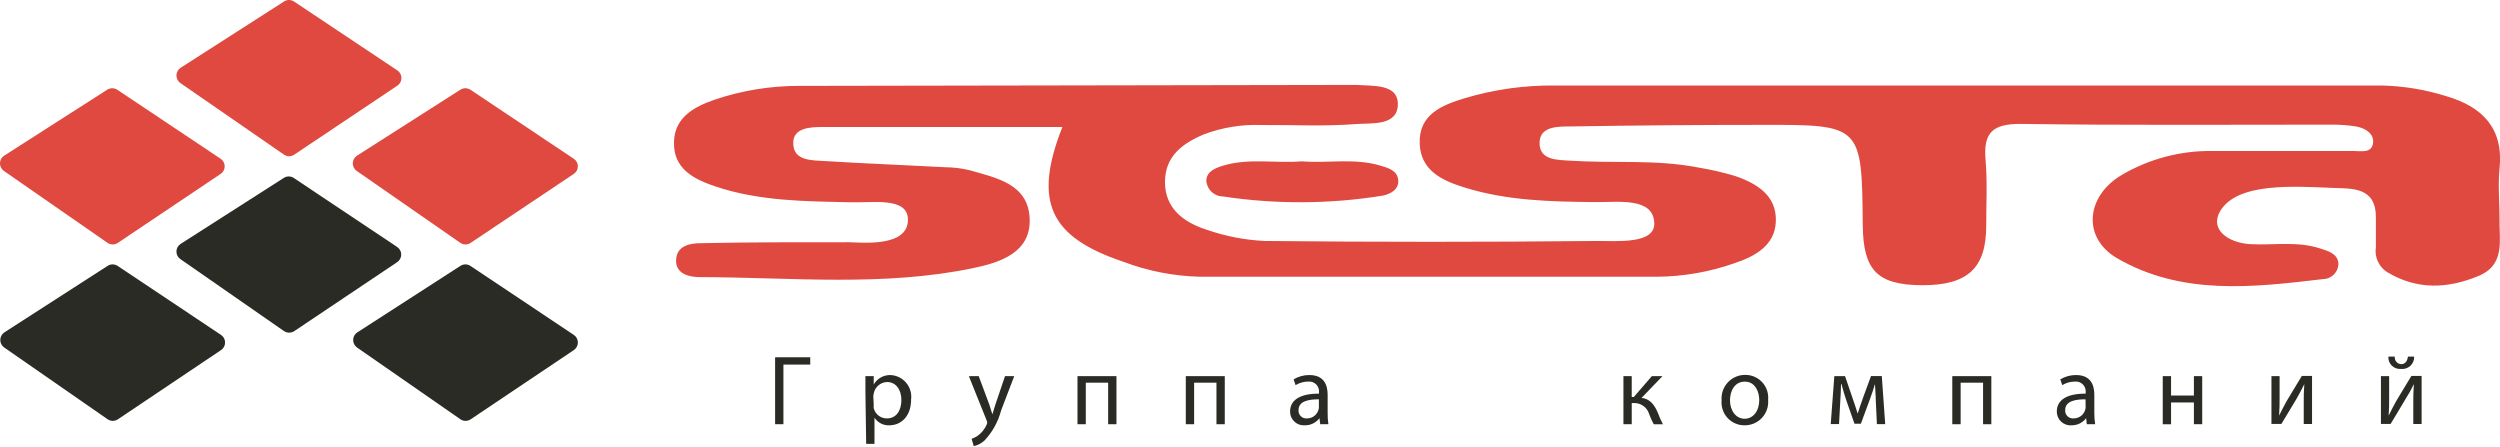
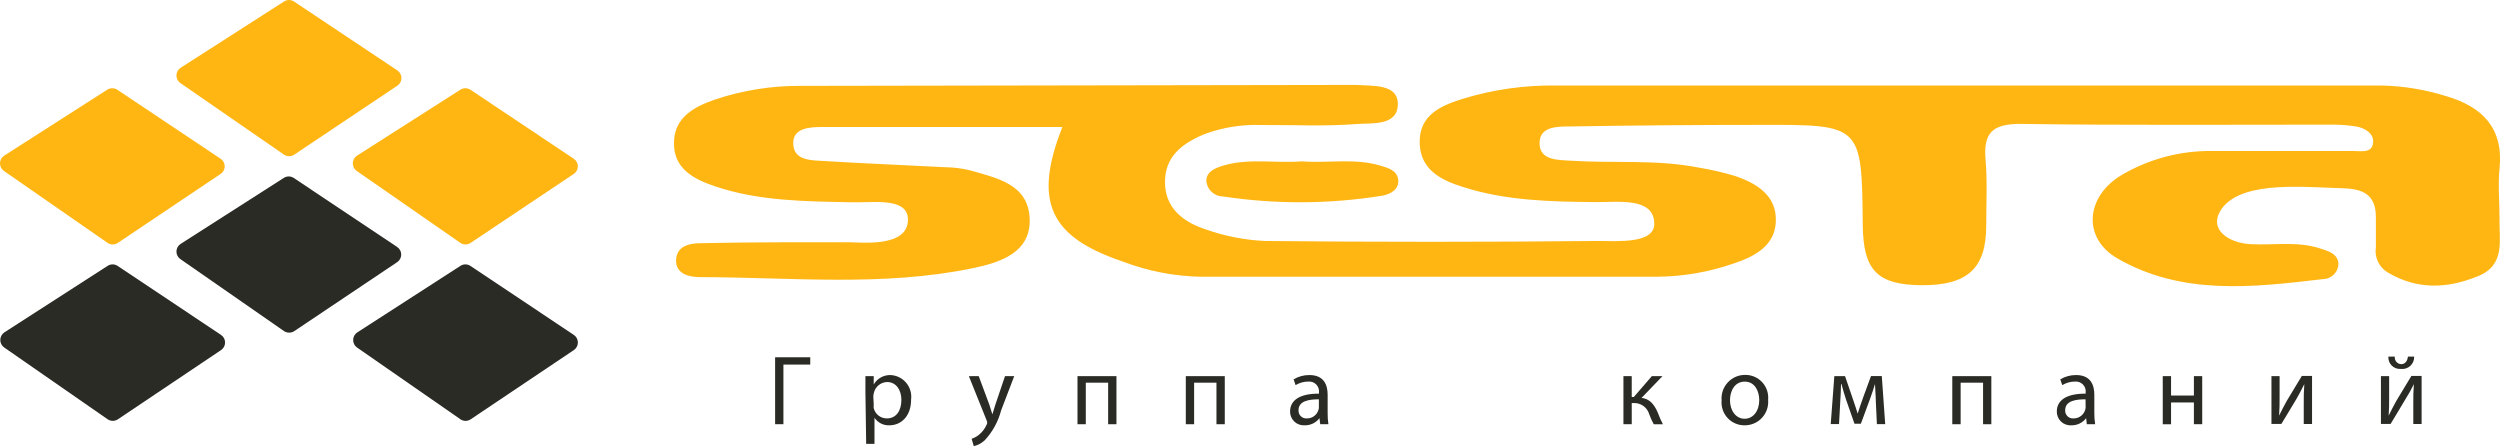
<svg xmlns="http://www.w3.org/2000/svg" width="260" height="46.401" viewBox="0 0 260 46.401">
  <g id="Слой_1" data-name="Слой 1" transform="translate(0 0)">
-     <path id="Path_1" data-name="Path 1" d="M121.508,14.59H96.558c-1.261,0-3.05.069-3.041,1.667,0,1.875,1.927,1.788,3.3,1.875,4.155.259,8.32.415,12.484.639a11.525,11.525,0,0,1,2.592.32c2.765.8,6.047,1.417,6.212,4.993s-3.084,4.6-5.892,5.184c-9.391,1.952-18.92.95-28.4.933-1.089,0-2.549-.311-2.479-1.8s1.477-1.728,2.592-1.728c5.184-.112,10.194-.1,15.369-.1,1.175,0,6.168.6,6.151-2.35,0-2.4-3.749-1.728-5.935-1.806-4.752-.1-9.5-.112-14.073-1.641-2.272-.76-4.423-1.857-4.32-4.657.069-2.549,2.117-3.637,4.2-4.363a27.317,27.317,0,0,1,8.9-1.443l57.425-.1a3.637,3.637,0,0,1,.432,0c1.728.121,4.225-.1,4.32,1.857.1,2.462-2.7,2.082-4.32,2.212-3.283.259-6.609.078-9.918.1a15.248,15.248,0,0,0-5.918.968c-2.281.959-4.069,2.3-4.06,4.993s1.927,4.138,4.2,4.881a21.417,21.417,0,0,0,6.177,1.218q17.278.173,34.557,0c2.168,0,6.047.328,5.952-1.866-.086-2.713-3.793-2.151-6.134-2.177-4.613-.043-9.209-.138-13.659-1.538-2.272-.708-4.458-1.728-4.6-4.475-.156-3.136,2.367-4.086,4.708-4.8a31.7,31.7,0,0,1,9.365-1.313h85.917a24.19,24.19,0,0,1,6.782,1.114c3.715,1.089,5.97,3.3,5.529,7.542-.173,1.728,0,3.456,0,5.184-.06,2.229.648,4.795-2.194,5.97-3.214,1.33-6.393,1.469-9.5-.406a2.592,2.592,0,0,1-1.166-2.592V24.059c.043-3.24-2.428-3.058-4.492-3.136-3.991-.156-9.883-.6-11.689,2.393-1.158,1.935.821,3.309,3.093,3.456,2.428.138,4.9-.337,7.292.449.864.268,1.788.544,1.9,1.521a1.63,1.63,0,0,1-1.616,1.667c-7.3.864-14.687,1.728-21.425-2.186-3.62-2.134-3.222-6.428.492-8.639a18.143,18.143,0,0,1,9.443-2.5h14.687c.786,0,1.961.276,2.03-.933.052-.916-.864-1.451-1.728-1.607a15.136,15.136,0,0,0-2.592-.2c-10.8,0-21.6.078-32.38-.078-2.885,0-3.844.924-3.611,3.706.2,2.289.069,4.6.069,6.911,0,4.4-1.952,6.177-6.661,6.16s-6.125-1.59-6.177-6.229c-.1-10.453-.1-10.471-10.6-10.445q-9.927,0-19.87.164c-1.253,0-3.041,0-3.136,1.572-.121,1.961,1.84,1.9,3.2,1.987,4.441.294,8.924-.156,13.339.717a30.48,30.48,0,0,1,3.758.864c2.3.778,4.389,2.056,4.268,4.769-.1,2.471-2.16,3.6-4.32,4.32a24.907,24.907,0,0,1-8.034,1.4H135.823a24.043,24.043,0,0,1-8.009-1.572C120.195,26.029,118.441,22.374,121.508,14.59Z" transform="translate(-11.021 -1.381)" fill="#e0493f" />
-     <path id="Path_2" data-name="Path 2" d="M155.126,19.41c2.7.216,5.451-.354,8.121.432.812.242,1.788.484,1.909,1.477s-.786,1.5-1.616,1.659a53.84,53.84,0,0,1-16.613.086A1.751,1.751,0,0,1,145.2,21.44c0-.994.976-1.348,1.806-1.6C149.684,19.056,152.422,19.635,155.126,19.41Z" transform="translate(-19.742 -2.632)" fill="#e0493f" />
+     <path id="Path_1" data-name="Path 1" d="M121.508,14.59H96.558c-1.261,0-3.05.069-3.041,1.667,0,1.875,1.927,1.788,3.3,1.875,4.155.259,8.32.415,12.484.639a11.525,11.525,0,0,1,2.592.32c2.765.8,6.047,1.417,6.212,4.993s-3.084,4.6-5.892,5.184c-9.391,1.952-18.92.95-28.4.933-1.089,0-2.549-.311-2.479-1.8s1.477-1.728,2.592-1.728c5.184-.112,10.194-.1,15.369-.1,1.175,0,6.168.6,6.151-2.35,0-2.4-3.749-1.728-5.935-1.806-4.752-.1-9.5-.112-14.073-1.641-2.272-.76-4.423-1.857-4.32-4.657.069-2.549,2.117-3.637,4.2-4.363a27.317,27.317,0,0,1,8.9-1.443l57.425-.1a3.637,3.637,0,0,1,.432,0c1.728.121,4.225-.1,4.32,1.857.1,2.462-2.7,2.082-4.32,2.212-3.283.259-6.609.078-9.918.1a15.248,15.248,0,0,0-5.918.968c-2.281.959-4.069,2.3-4.06,4.993s1.927,4.138,4.2,4.881a21.417,21.417,0,0,0,6.177,1.218q17.278.173,34.557,0c2.168,0,6.047.328,5.952-1.866-.086-2.713-3.793-2.151-6.134-2.177-4.613-.043-9.209-.138-13.659-1.538-2.272-.708-4.458-1.728-4.6-4.475-.156-3.136,2.367-4.086,4.708-4.8a31.7,31.7,0,0,1,9.365-1.313h85.917a24.19,24.19,0,0,1,6.782,1.114c3.715,1.089,5.97,3.3,5.529,7.542-.173,1.728,0,3.456,0,5.184-.06,2.229.648,4.795-2.194,5.97-3.214,1.33-6.393,1.469-9.5-.406a2.592,2.592,0,0,1-1.166-2.592V24.059c.043-3.24-2.428-3.058-4.492-3.136-3.991-.156-9.883-.6-11.689,2.393-1.158,1.935.821,3.309,3.093,3.456,2.428.138,4.9-.337,7.292.449.864.268,1.788.544,1.9,1.521a1.63,1.63,0,0,1-1.616,1.667c-7.3.864-14.687,1.728-21.425-2.186-3.62-2.134-3.222-6.428.492-8.639a18.143,18.143,0,0,1,9.443-2.5h14.687c.786,0,1.961.276,2.03-.933.052-.916-.864-1.451-1.728-1.607a15.136,15.136,0,0,0-2.592-.2c-10.8,0-21.6.078-32.38-.078-2.885,0-3.844.924-3.611,3.706.2,2.289.069,4.6.069,6.911,0,4.4-1.952,6.177-6.661,6.16s-6.125-1.59-6.177-6.229c-.1-10.453-.1-10.471-10.6-10.445q-9.927,0-19.87.164c-1.253,0-3.041,0-3.136,1.572-.121,1.961,1.84,1.9,3.2,1.987,4.441.294,8.924-.156,13.339.717a30.48,30.48,0,0,1,3.758.864c2.3.778,4.389,2.056,4.268,4.769-.1,2.471-2.16,3.6-4.32,4.32a24.907,24.907,0,0,1-8.034,1.4H135.823a24.043,24.043,0,0,1-8.009-1.572C120.195,26.029,118.441,22.374,121.508,14.59Z" transform="translate(-11.021 -1.381)" fill="#FFB612" />
+     <path id="Path_2" data-name="Path 2" d="M155.126,19.41c2.7.216,5.451-.354,8.121.432.812.242,1.788.484,1.909,1.477s-.786,1.5-1.616,1.659a53.84,53.84,0,0,1-16.613.086A1.751,1.751,0,0,1,145.2,21.44c0-.994.976-1.348,1.806-1.6C149.684,19.056,152.422,19.635,155.126,19.41Z" transform="translate(-19.742 -2.632)" fill="#FFB612" />
    <path id="Path_3" data-name="Path 3" d="M96.944,43v.76h-2.79v6.2H93.29V43Z" transform="translate(-12.678 -5.843)" fill="#2a2b24" />
    <path id="Path_4" data-name="Path 4" d="M104.16,46.885V45.252h.864v.864h0a1.961,1.961,0,0,1,1.771-.976,2.261,2.261,0,0,1,2.117,2.54c0,1.8-1.089,2.687-2.263,2.687a1.771,1.771,0,0,1-1.546-.786h0v2.713h-.864Zm.864,1.33a1.624,1.624,0,0,0,0,.371,1.4,1.4,0,0,0,1.365,1.063c.959,0,1.512-.778,1.512-1.927,0-1-.527-1.857-1.486-1.857a1.451,1.451,0,0,0-1.374,1.123,1.728,1.728,0,0,0-.06.371Z" transform="translate(-14.157 -6.134)" fill="#2a2b24" />
    <path id="Path_5" data-name="Path 5" d="M117.638,45.27l1.1,2.955c.112.328.233.726.32,1.019h0c.1-.294.2-.683.32-1.037l.994-2.937h.959l-1.365,3.568a7.235,7.235,0,0,1-1.728,3.127,2.505,2.505,0,0,1-1.114.587l-.225-.769a2.393,2.393,0,0,0,.795-.441,2.825,2.825,0,0,0,.76-1.011.6.6,0,0,0,.069-.216.735.735,0,0,0-.061-.242l-1.849-4.6Z" transform="translate(-15.851 -6.151)" fill="#2a2b24" />
    <path id="Path_6" data-name="Path 6" d="M133.742,45.27v5h-.864v-4.32h-2.324v4.32h-.864v-5Z" transform="translate(-17.631 -6.151)" fill="#2a2b24" />
    <path id="Path_7" data-name="Path 7" d="M146.782,45.27v5h-.864v-4.32h-2.324v4.32h-.864v-5Z" transform="translate(-19.406 -6.151)" fill="#2a2b24" />
    <path id="Path_8" data-name="Path 8" d="M158.416,50.254l-.078-.631h0a1.875,1.875,0,0,1-1.529.743,1.425,1.425,0,0,1-1.529-1.434c0-1.209,1.08-1.875,3.006-1.857v-.1a1.028,1.028,0,0,0-1.132-1.158,2.531,2.531,0,0,0-1.3.371l-.207-.6a3.11,3.11,0,0,1,1.641-.449c1.529,0,1.9,1.045,1.9,2.048v1.866a7.318,7.318,0,0,0,.078,1.2Zm-.138-2.592c-.985,0-2.117.147-2.117,1.123a.8.8,0,0,0,.864.864,1.235,1.235,0,0,0,1.2-.864.8.8,0,0,0,.052-.285Z" transform="translate(-21.113 -6.134)" fill="#2a2b24" />
    <path id="Path_9" data-name="Path 9" d="M196.274,45.27v2.168h.216l1.875-2.168h1.106l-2.177,2.263c.8.086,1.3.622,1.685,1.521a10.566,10.566,0,0,0,.536,1.218h-.95a7.157,7.157,0,0,1-.467-1.028,1.616,1.616,0,0,0-1.65-1.175h-.173v2.2h-.864v-5Z" transform="translate(-26.574 -6.151)" fill="#2a2b24" />
    <path id="Path_10" data-name="Path 10" d="M212.066,47.712a2.436,2.436,0,0,1-2.445,2.652,2.376,2.376,0,0,1-2.393-2.592,2.445,2.445,0,0,1,2.479-2.652,2.367,2.367,0,0,1,2.359,2.592Zm-3.965.052c0,1.089.631,1.918,1.521,1.918s1.521-.812,1.521-1.944c0-.864-.423-1.918-1.5-1.918S208.1,46.813,208.1,47.764Z" transform="translate(-28.181 -6.131)" fill="#2a2b24" />
    <path id="Path_11" data-name="Path 11" d="M220.741,45.269h1.114l.864,2.523c.121.371.337.976.449,1.374h0c.112-.371.389-1.166.587-1.728l.8-2.177h1.123l.354,5h-.864l-.112-2.384c0-.536-.069-1.184-.086-1.788h0c-.138.458-.268.864-.544,1.624l-.924,2.505h-.665l-.864-2.471c-.156-.475-.371-1.192-.492-1.659h-.043c0,.587-.052,1.253-.078,1.8l-.13,2.367h-.864Z" transform="translate(-29.971 -6.15)" fill="#2a2b24" />
    <path id="Path_12" data-name="Path 12" d="M239.06,45.27v5H238.2v-4.32h-2.333v4.32H235v-5Z" transform="translate(-31.961 -6.151)" fill="#2a2b24" />
    <path id="Path_13" data-name="Path 13" d="M250.7,50.254l-.069-.631h0a1.866,1.866,0,0,1-1.529.743,1.417,1.417,0,0,1-1.521-1.434c0-1.209,1.071-1.875,3-1.857v-.1a1.028,1.028,0,0,0-1.132-1.158,2.531,2.531,0,0,0-1.3.371l-.207-.6a3.136,3.136,0,0,1,1.641-.449c1.529,0,1.9,1.045,1.9,2.048v1.866a7.256,7.256,0,0,0,.086,1.2Zm-.13-2.592c-.993,0-2.117.147-2.117,1.123a.8.8,0,0,0,.864.864,1.253,1.253,0,0,0,1.209-.864,1.036,1.036,0,0,0,.052-.285Z" transform="translate(-33.673 -6.134)" fill="#2a2b24" />
    <path id="Path_14" data-name="Path 14" d="M261.2,45.27v2.013h2.376V45.27h.864v5h-.864V48.009H261.2v2.263h-.864v-5Z" transform="translate(-35.41 -6.151)" fill="#2a2b24" />
    <path id="Path_15" data-name="Path 15" d="M274.267,45.267v2.108c0,.795,0,1.287-.052,2h0c.3-.6.475-.959.8-1.538l1.564-2.592h1.063v5h-.864v-2.1c0-.864,0-1.244.06-2.048h0c-.32.639-.536,1.045-.821,1.546-.475.778-1.028,1.728-1.564,2.592H273.42V45.267Z" transform="translate(-37.189 -6.149)" fill="#2a2b24" />
    <path id="Path_16" data-name="Path 16" d="M287.455,44.95v2.108c0,.795,0,1.287-.052,2h0c.3-.6.475-.959.8-1.538l1.564-2.592h1.063v5h-.864v-2.1c0-.864,0-1.244.06-2.048h0a13.935,13.935,0,0,1-.864,1.546c-.475.778-1.019,1.728-1.555,2.592H286.6V44.95Zm.587-2.03a.7.7,0,0,0,.665.786c.415,0,.648-.328.7-.786h.648a1.235,1.235,0,0,1-1.382,1.279,1.2,1.2,0,0,1-1.3-1.279Z" transform="translate(-38.983 -5.832)" fill="#2a2b24" />
-     <path id="Path_17" data-name="Path 17" d="M32.4,16.068,21.643,8.638a.959.959,0,0,1,0-1.59L32.408.146a.942.942,0,0,1,1.037,0L44.2,7.316a.95.95,0,0,1,0,1.581l-10.73,7.179a.95.95,0,0,1-1.071-.009Z" transform="translate(-2.871 0.01)" fill="#e0493f" />
-     <path id="Path_18" data-name="Path 18" d="M11.159,26.688.4,19.224a.959.959,0,0,1,0-1.59l10.73-6.868a.976.976,0,0,1,1.045,0l10.747,7.179a.942.942,0,0,1,0,1.581L12.231,26.7a.95.95,0,0,1-1.071-.009Z" transform="translate(0.019 -1.436)" fill="#e0493f" />
-     <path id="Path_19" data-name="Path 19" d="M53.629,26.688,42.873,19.224a.959.959,0,0,1,0-1.59l10.764-6.868a.976.976,0,0,1,1.045,0l10.747,7.179a.942.942,0,0,1,0,1.581L54.7,26.7A.95.95,0,0,1,53.629,26.688Z" transform="translate(-5.76 -1.436)" fill="#e0493f" />
+     <path id="Path_17" data-name="Path 17" d="M32.4,16.068,21.643,8.638a.959.959,0,0,1,0-1.59L32.408.146a.942.942,0,0,1,1.037,0L44.2,7.316a.95.95,0,0,1,0,1.581l-10.73,7.179a.95.95,0,0,1-1.071-.009Z" transform="translate(-2.871 0.01)" fill="#FFB612" />
+     <path id="Path_18" data-name="Path 18" d="M11.159,26.688.4,19.224a.959.959,0,0,1,0-1.59l10.73-6.868a.976.976,0,0,1,1.045,0l10.747,7.179a.942.942,0,0,1,0,1.581L12.231,26.7a.95.95,0,0,1-1.071-.009Z" transform="translate(0.019 -1.436)" fill="#FFB612" />
+     <path id="Path_19" data-name="Path 19" d="M53.629,26.688,42.873,19.224a.959.959,0,0,1,0-1.59l10.764-6.868a.976.976,0,0,1,1.045,0l10.747,7.179a.942.942,0,0,1,0,1.581L54.7,26.7A.95.95,0,0,1,53.629,26.688Z" transform="translate(-5.76 -1.436)" fill="#FFB612" />
    <path id="Path_20" data-name="Path 20" d="M32.4,37.308,21.643,29.835a.95.95,0,0,1,0-1.581l10.739-6.868a.942.942,0,0,1,1.037,0l10.756,7.179a.95.95,0,0,1,0,1.581l-10.7,7.171A.968.968,0,0,1,32.4,37.308Z" transform="translate(-2.871 -2.88)" fill="#2a2b24" />
    <path id="Path_21" data-name="Path 21" d="M11.164,47.914.408,40.45a.95.95,0,0,1,.035-1.564l10.73-6.911a.942.942,0,0,1,1.045,0l10.747,7.171a.95.95,0,0,1,0,1.59l-10.73,7.2A.95.95,0,0,1,11.164,47.914Z" transform="translate(0.014 -4.321)" fill="#2a2b24" />
    <path id="Path_22" data-name="Path 22" d="M53.635,47.914,42.879,40.45a.95.95,0,0,1,.052-1.564l10.713-6.911a.942.942,0,0,1,1.045,0l10.747,7.171a.95.95,0,0,1,0,1.59l-10.73,7.2a.95.95,0,0,1-1.071-.017Z" transform="translate(-5.766 -4.321)" fill="#2a2b24" />
  </g>
</svg>
